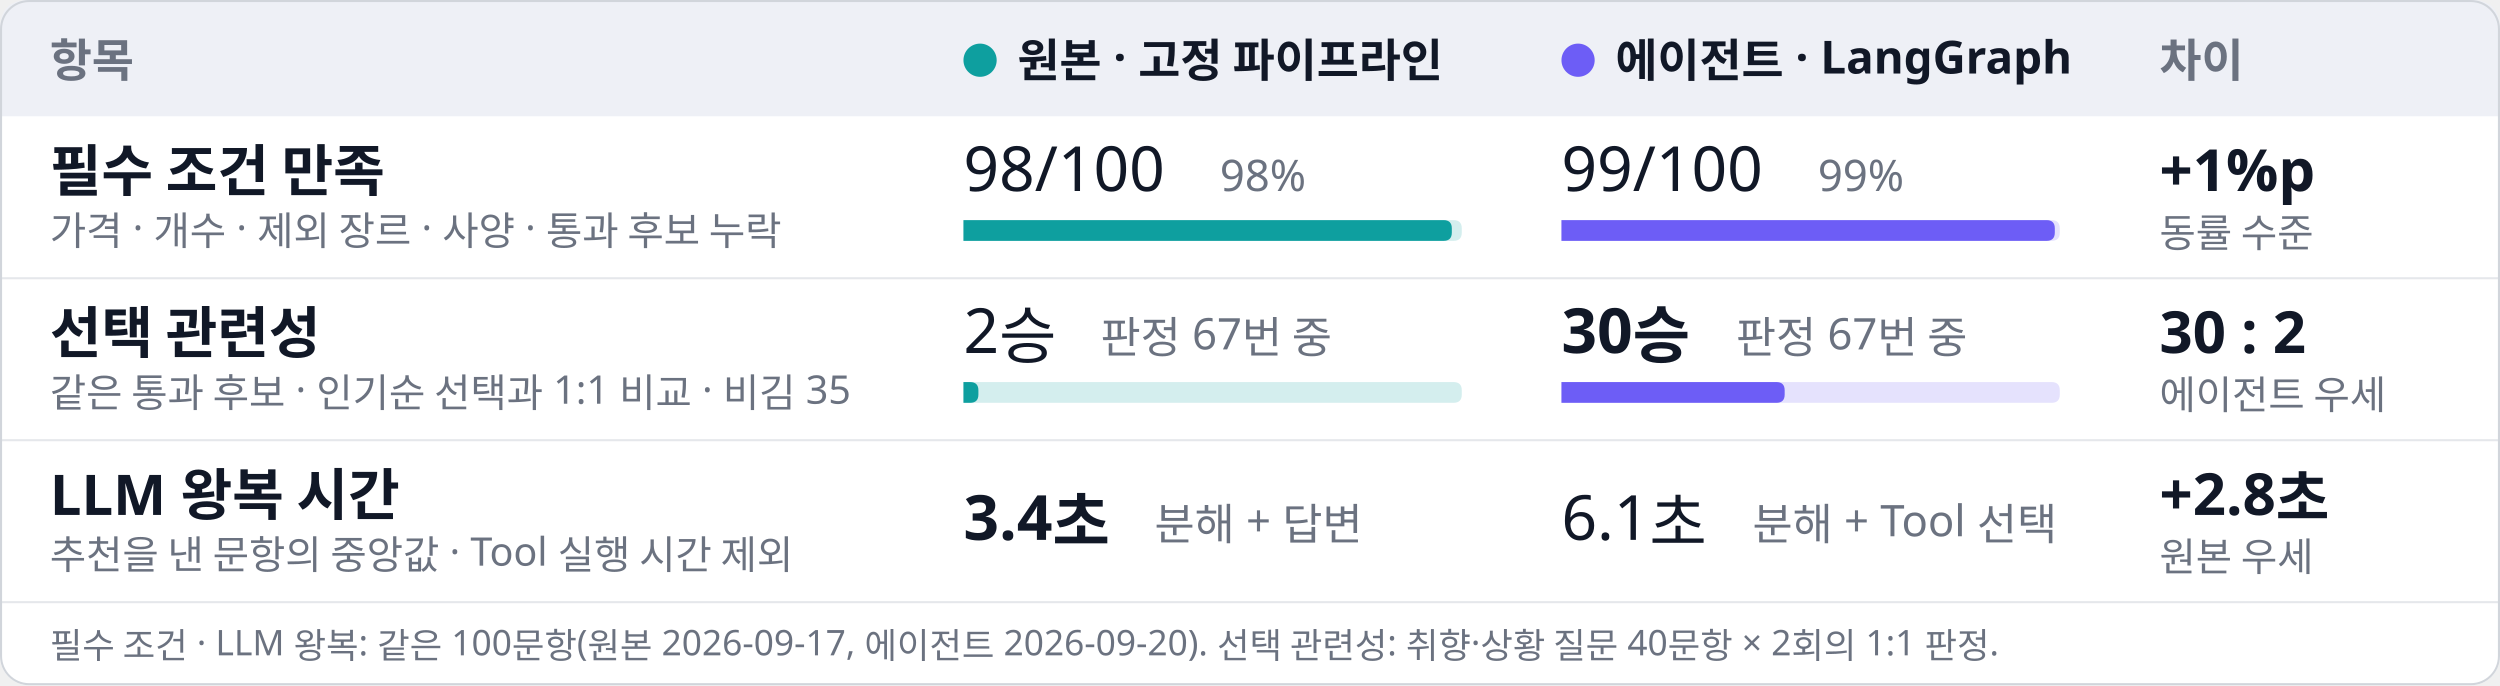
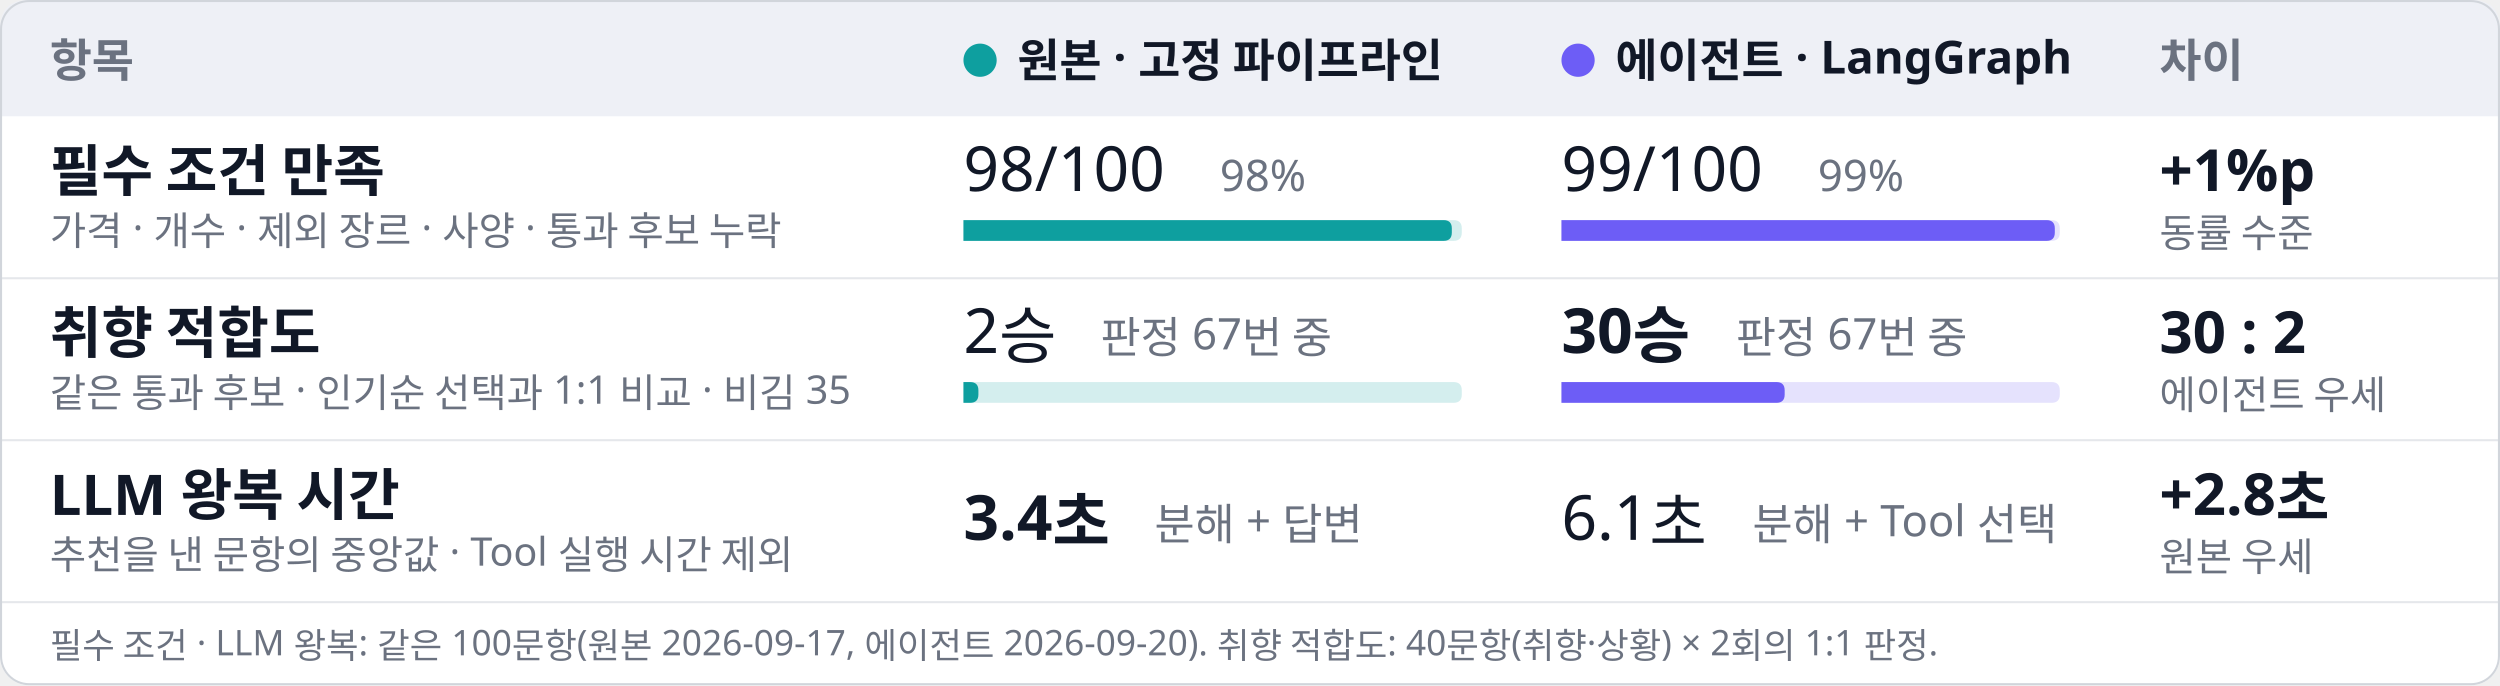
<svg xmlns="http://www.w3.org/2000/svg" width="1204" height="330" viewBox="56 172 1204 330" font-family="Apple SD Gothic Neo, Pretendard, Noto Sans KR, sans-serif">
  <rect x="56" y="172" width="1204" height="330" rx="14" fill="white" />
  <path d="M56 228 V186 Q56 172 70 172 H1246 Q1260 172 1260 186 V228 Z" fill="#EEF0F6" />
  <text x="80" y="209" font-size="22" fill="#6B7280" font-weight="600" text-anchor="start">항목</text>
  <circle cx="528" cy="201" r="8" fill="#0E9F9F" />
  <text x="546" y="209" font-size="22" fill="#111827" font-weight="600" text-anchor="start">원본 · 고정 파이프라인</text>
  <circle cx="816" cy="201" r="8" fill="#6D5DF6" />
  <text x="834" y="209" font-size="22" fill="#111827" font-weight="600" text-anchor="start">에이전트 · LangGraph</text>
  <text x="1096" y="209" font-size="22" fill="#6B7280" font-weight="600" text-anchor="start">차이</text>
  <text x="80" y="264" font-size="27" fill="#111827" font-weight="600" text-anchor="start">필수 조건 만족</text>
  <text x="80" y="290" font-size="19" fill="#6B7280" font-weight="400" text-anchor="start">가격 · 개수 · 제외 장르 · 사양 · 통과 후보 누락</text>
  <text x="520" y="264" font-size="30" fill="#111827" font-weight="500" text-anchor="start">98/100</text>
  <text x="643.5" y="264" font-size="21" fill="#6B7280" font-weight="400" text-anchor="start">98%</text>
  <path d="M520 278 H756 Q760 278 760 282 V284 Q760 288 756 288 H520 Z" fill="#D4EEEE" />
  <path d="M520 278 H751.2 Q755.2 278 755.2 282 V284 Q755.2 288 751.2 288 H520 Z" fill="#0E9F9F" />
  <text x="808" y="264" font-size="30" fill="#111827" font-weight="500" text-anchor="start">99/100</text>
  <text x="931.5" y="264" font-size="21" fill="#6B7280" font-weight="400" text-anchor="start">99%</text>
  <path d="M808 278 H1044 Q1048 278 1048 282 V284 Q1048 288 1044 288 H808 Z" fill="#E5E2FD" />
  <path d="M808 278 H1041.6 Q1045.6 278 1045.6 282 V284 Q1045.6 288 1041.6 288 H808 Z" fill="#6D5DF6" />
  <text x="1096" y="264" font-size="28" fill="#111827" font-weight="700" text-anchor="start">+1%p</text>
  <text x="1096" y="291" font-size="19" fill="#6B7280" font-weight="400" text-anchor="start">동률 수준</text>
  <line x1="56" y1="306" x2="1260" y2="306" stroke="#E5E7EB" />
-   <text x="80" y="342" font-size="27" fill="#111827" font-weight="600" text-anchor="start">선택 관련성</text>
+   <text x="80" y="342" font-size="27" fill="#111827" font-weight="600" text-anchor="start">취향 적합도</text>
  <text x="80" y="368" font-size="19" fill="#6B7280" font-weight="400" text-anchor="start">같은 통과 후보 · 인기순 선택과 1:1 비교 · 비김 35</text>
  <text x="520" y="342" font-size="30" fill="#111827" font-weight="500" text-anchor="start">2승</text>
  <text x="586" y="342" font-size="21" fill="#6B7280" font-weight="400" text-anchor="start">판정 67번 중</text>
  <path d="M520 356 H756 Q760 356 760 360 V362 Q760 366 756 366 H520 Z" fill="#D4EEEE" />
  <path d="M520 356 H523.2 Q527.2 356 527.2 360 V362 Q527.2 366 523.2 366 H520 Z" fill="#0E9F9F" />
  <text x="808" y="342" font-size="30" fill="#111827" font-weight="700" text-anchor="start">30승</text>
  <text x="892" y="342" font-size="21" fill="#6B7280" font-weight="400" text-anchor="start">판정 67번 중</text>
  <path d="M808 356 H1044 Q1048 356 1048 360 V362 Q1048 366 1044 366 H808 Z" fill="#E5E2FD" />
  <path d="M808 356 H911.5 Q915.5 356 915.5 360 V362 Q915.5 366 911.5 366 H808 Z" fill="#6D5DF6" />
  <text x="1096" y="342" font-size="28" fill="#111827" font-weight="700" text-anchor="start">30 : 2</text>
  <text x="1096" y="369" font-size="19" fill="#6B7280" font-weight="400" text-anchor="start">에이전트 우세</text>
  <line x1="56" y1="384" x2="1260" y2="384" stroke="#E5E7EB" />
  <text x="80" y="420" font-size="27" fill="#111827" font-weight="600" text-anchor="start">LLM 왕복 시간</text>
  <text x="80" y="446" font-size="19" fill="#6B7280" font-weight="400" text-anchor="start">추천을 낸 문항의 중앙값 · Tool 실행 시간 제외</text>
  <text x="520" y="432" font-size="30" fill="#111827" font-weight="700" text-anchor="start">3.4초</text>
  <text x="612" y="432" font-size="21" fill="#6B7280" font-weight="400" text-anchor="start">분해 + 답변</text>
  <text x="808" y="432" font-size="30" fill="#111827" font-weight="500" text-anchor="start">6.1초</text>
  <text x="900" y="432" font-size="21" fill="#6B7280" font-weight="400" text-anchor="start">분해 + Tool 선택</text>
  <text x="1096" y="420" font-size="28" fill="#111827" font-weight="700" text-anchor="start">+2.8초</text>
  <text x="1096" y="447" font-size="19" fill="#6B7280" font-weight="400" text-anchor="start">원본 우세</text>
  <line x1="56" y1="462" x2="1260" y2="462" stroke="#E5E7EB" />
-   <text x="80" y="489" font-size="17" fill="#6B7280" font-weight="400" text-anchor="start">필수 조건 · LLM 왕복: 같은 100문항(원본 2026-09-17, 에이전트 2026-09-20). 선택 관련성: 취향·상황 질문 40문항 × 2회의 1:1 판정.</text>
+   <text x="80" y="489" font-size="17" fill="#6B7280" font-weight="400" text-anchor="start">필수 조건 · LLM 왕복: 같은 100문항(원본 2026-09-17, 에이전트 2026-09-20). 취향 적합도: 40문항(취향·상황) × 2회의 1:1 판정.</text>
  <rect x="56.5" y="172.5" width="1203" height="329" rx="13.5" fill="none" stroke="#D1D5DB" />
</svg>
